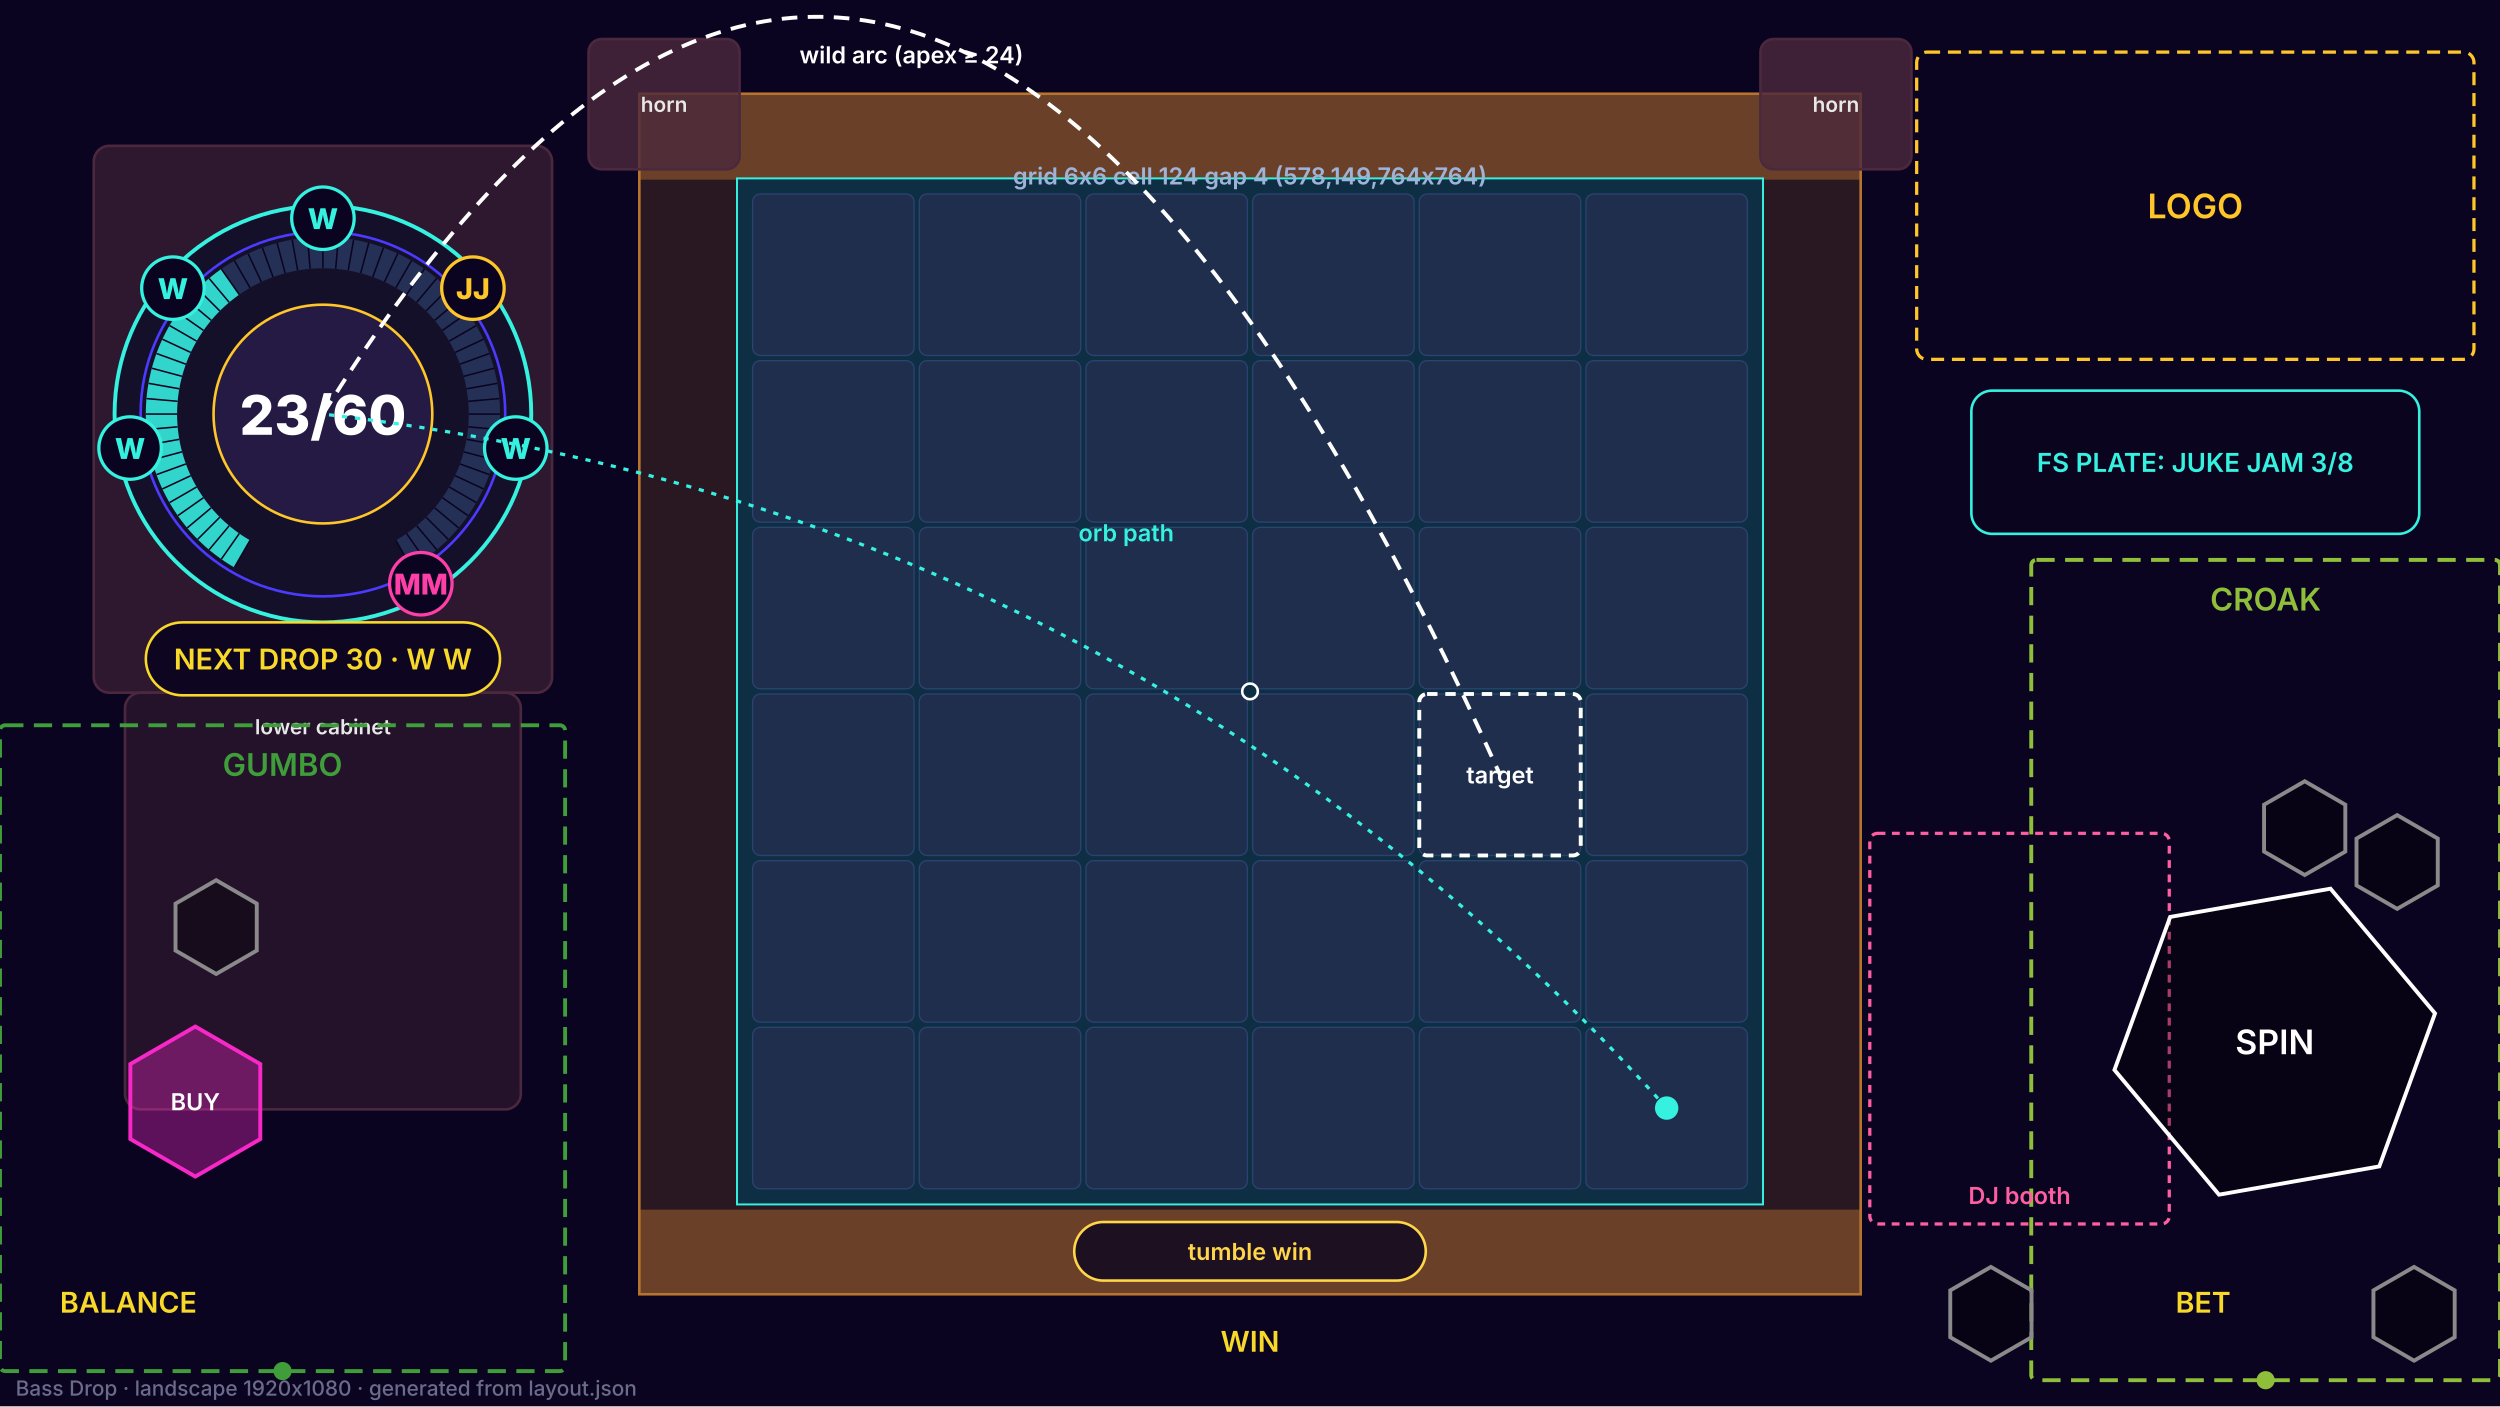
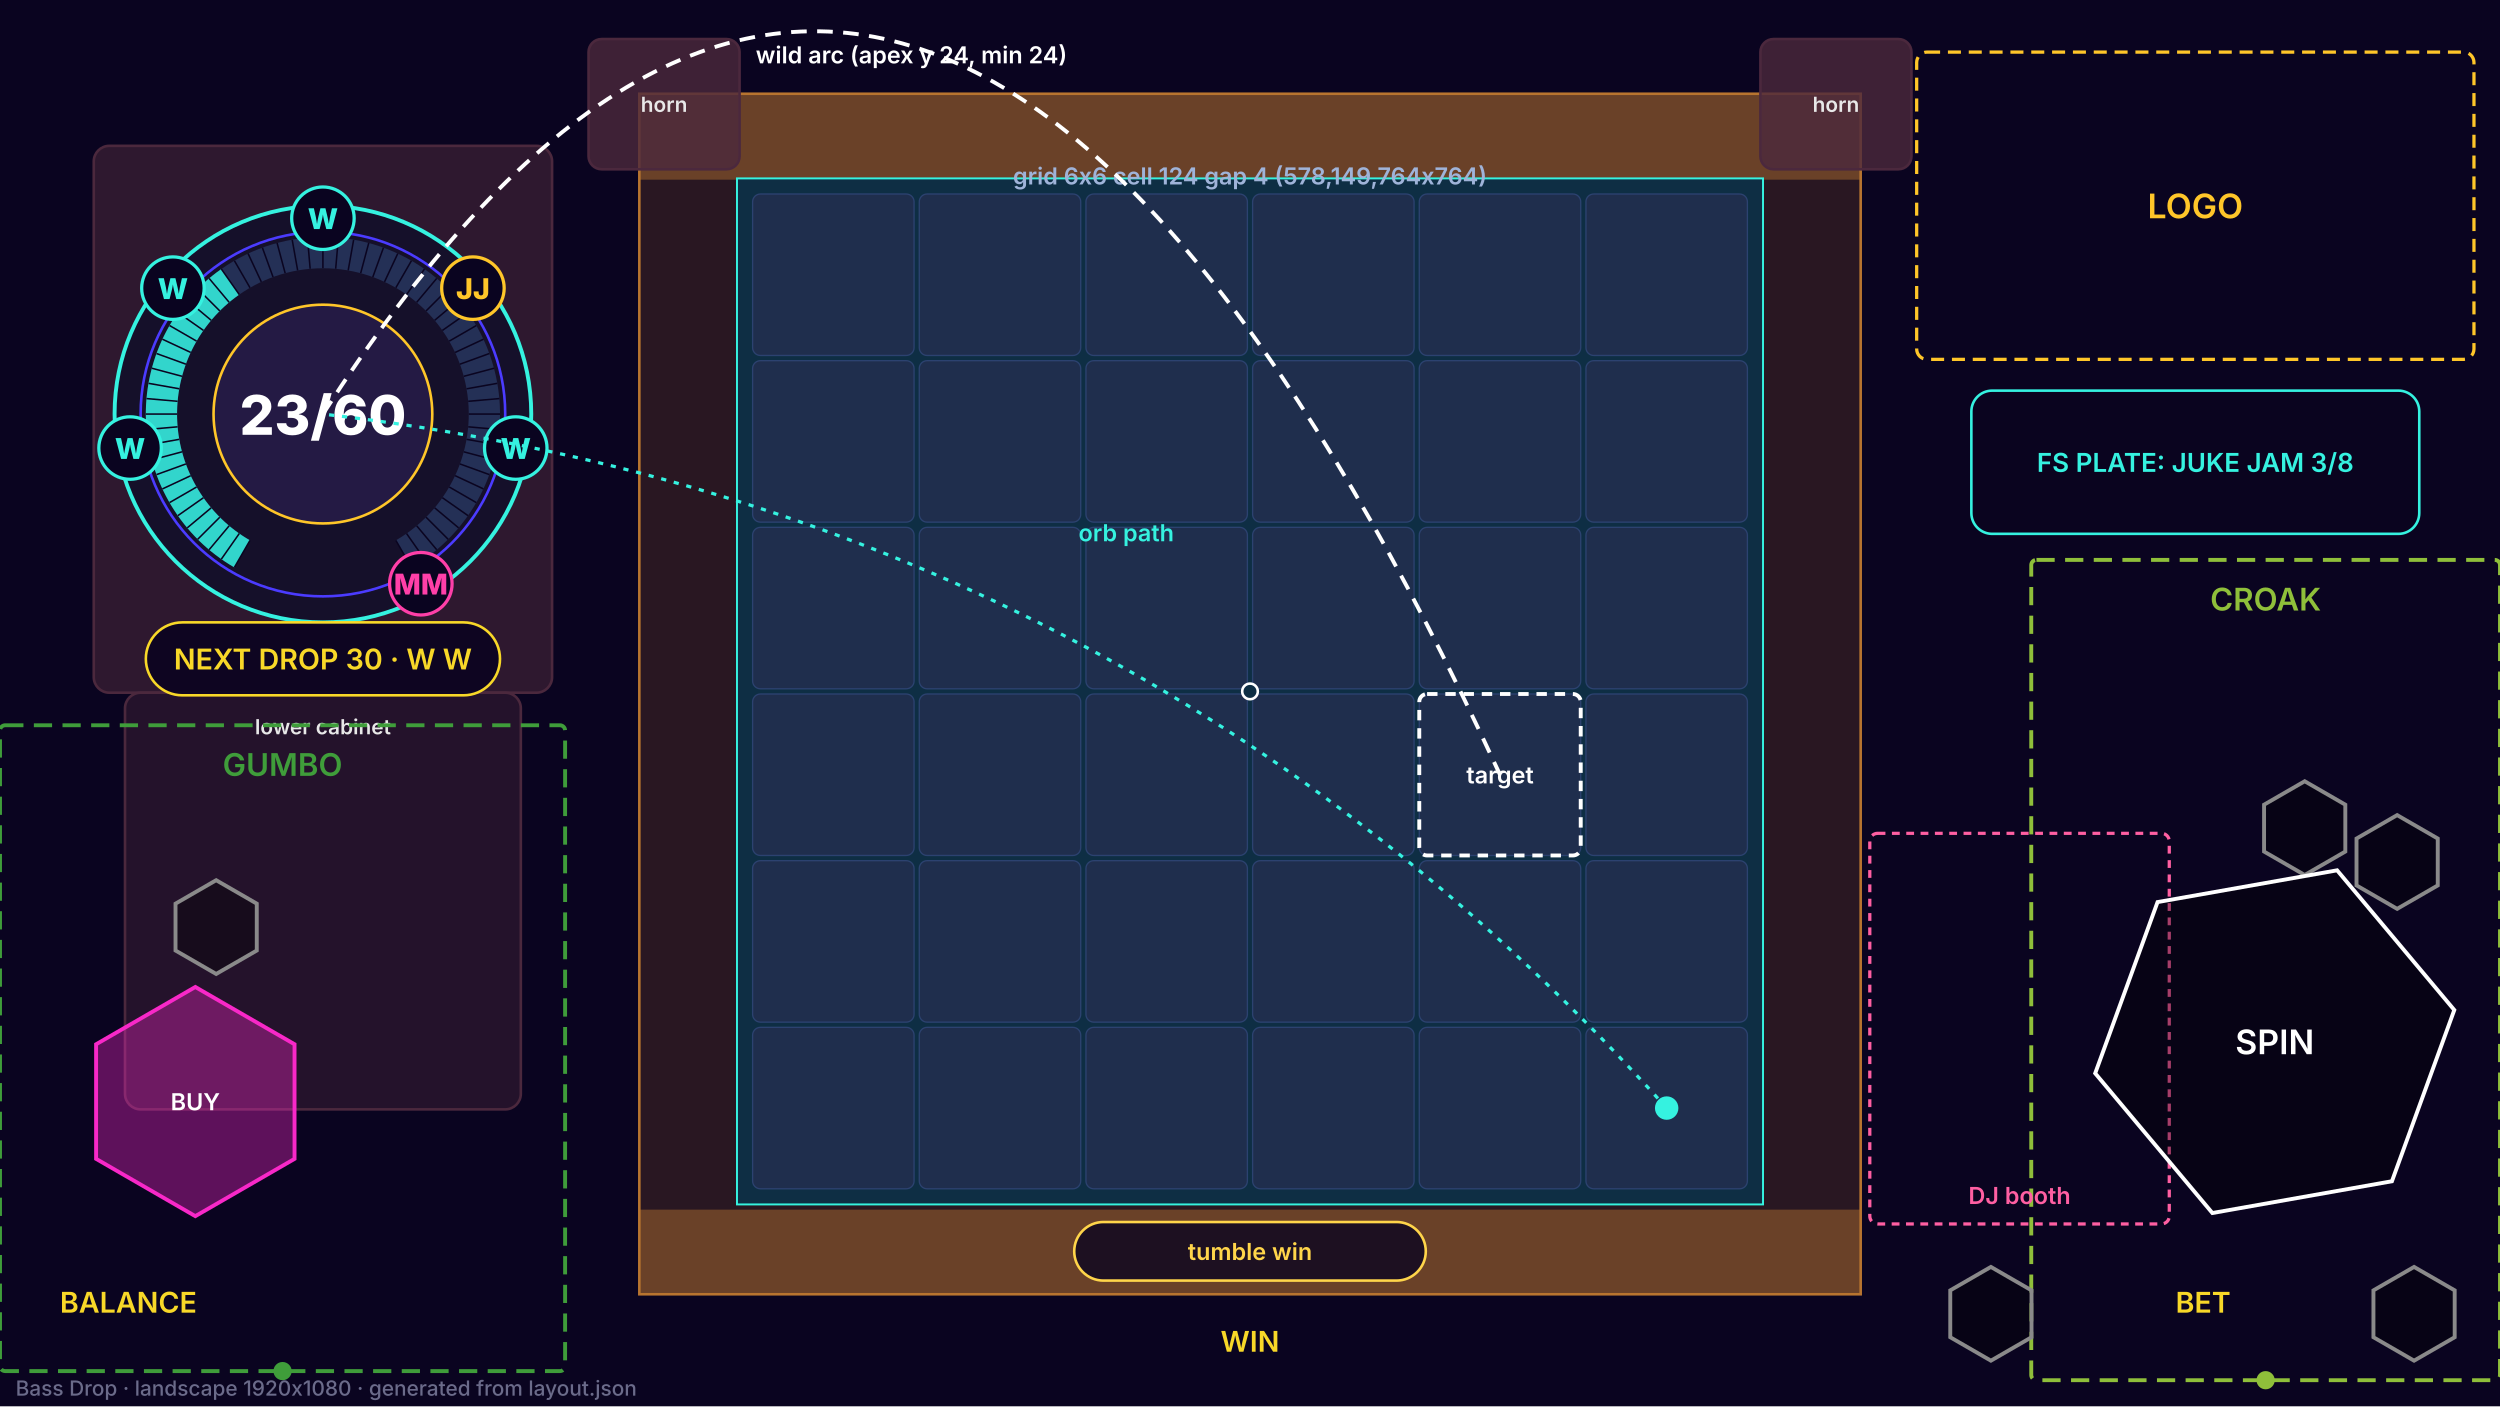
<svg xmlns="http://www.w3.org/2000/svg" viewBox="0 0 1920 1080" width="1920" height="1080">
  <rect width="1920" height="1080" fill="#0a0420" />
  <rect x="491" y="72" width="938" height="922" rx="0" fill="#b8742f" fill-opacity="0.18" stroke="#b8742f" stroke-width="2" />
  <rect x="491" y="72" width="938" height="66" rx="0" fill="#b8742f" fill-opacity="0.45" stroke="#b8742f" stroke-width="0" />
  <rect x="491" y="929" width="938" height="65" rx="0" fill="#b8742f" fill-opacity="0.45" stroke="#b8742f" stroke-width="0" />
  <rect x="566" y="137" width="788" height="788" rx="0" fill="#0c3149" fill-opacity="0.9" stroke="#35f2e0" stroke-width="1.5" />
  <rect x="578" y="149" width="124" height="124" rx="6.0" fill="#1f2e4d" fill-opacity="1" stroke="#2c4270" stroke-width="1" />
  <rect x="578" y="277" width="124" height="124" rx="6.0" fill="#1f2e4d" fill-opacity="1" stroke="#2c4270" stroke-width="1" />
  <rect x="578" y="405" width="124" height="124" rx="6.0" fill="#1f2e4d" fill-opacity="1" stroke="#2c4270" stroke-width="1" />
  <rect x="578" y="533" width="124" height="124" rx="6.0" fill="#1f2e4d" fill-opacity="1" stroke="#2c4270" stroke-width="1" />
  <rect x="578" y="661" width="124" height="124" rx="6.0" fill="#1f2e4d" fill-opacity="1" stroke="#2c4270" stroke-width="1" />
  <rect x="578" y="789" width="124" height="124" rx="6.0" fill="#1f2e4d" fill-opacity="1" stroke="#2c4270" stroke-width="1" />
  <rect x="706" y="149" width="124" height="124" rx="6.0" fill="#1f2e4d" fill-opacity="1" stroke="#2c4270" stroke-width="1" />
  <rect x="706" y="277" width="124" height="124" rx="6.0" fill="#1f2e4d" fill-opacity="1" stroke="#2c4270" stroke-width="1" />
  <rect x="706" y="405" width="124" height="124" rx="6.0" fill="#1f2e4d" fill-opacity="1" stroke="#2c4270" stroke-width="1" />
  <rect x="706" y="533" width="124" height="124" rx="6.0" fill="#1f2e4d" fill-opacity="1" stroke="#2c4270" stroke-width="1" />
  <rect x="706" y="661" width="124" height="124" rx="6.0" fill="#1f2e4d" fill-opacity="1" stroke="#2c4270" stroke-width="1" />
  <rect x="706" y="789" width="124" height="124" rx="6.0" fill="#1f2e4d" fill-opacity="1" stroke="#2c4270" stroke-width="1" />
  <rect x="834" y="149" width="124" height="124" rx="6.0" fill="#1f2e4d" fill-opacity="1" stroke="#2c4270" stroke-width="1" />
  <rect x="834" y="277" width="124" height="124" rx="6.0" fill="#1f2e4d" fill-opacity="1" stroke="#2c4270" stroke-width="1" />
  <rect x="834" y="405" width="124" height="124" rx="6.0" fill="#1f2e4d" fill-opacity="1" stroke="#2c4270" stroke-width="1" />
  <rect x="834" y="533" width="124" height="124" rx="6.0" fill="#1f2e4d" fill-opacity="1" stroke="#2c4270" stroke-width="1" />
  <rect x="834" y="661" width="124" height="124" rx="6.0" fill="#1f2e4d" fill-opacity="1" stroke="#2c4270" stroke-width="1" />
  <rect x="834" y="789" width="124" height="124" rx="6.0" fill="#1f2e4d" fill-opacity="1" stroke="#2c4270" stroke-width="1" />
  <rect x="962" y="149" width="124" height="124" rx="6.0" fill="#1f2e4d" fill-opacity="1" stroke="#2c4270" stroke-width="1" />
  <rect x="962" y="277" width="124" height="124" rx="6.0" fill="#1f2e4d" fill-opacity="1" stroke="#2c4270" stroke-width="1" />
  <rect x="962" y="405" width="124" height="124" rx="6.0" fill="#1f2e4d" fill-opacity="1" stroke="#2c4270" stroke-width="1" />
  <rect x="962" y="533" width="124" height="124" rx="6.0" fill="#1f2e4d" fill-opacity="1" stroke="#2c4270" stroke-width="1" />
  <rect x="962" y="661" width="124" height="124" rx="6.0" fill="#1f2e4d" fill-opacity="1" stroke="#2c4270" stroke-width="1" />
  <rect x="962" y="789" width="124" height="124" rx="6.0" fill="#1f2e4d" fill-opacity="1" stroke="#2c4270" stroke-width="1" />
  <rect x="1090" y="149" width="124" height="124" rx="6.0" fill="#1f2e4d" fill-opacity="1" stroke="#2c4270" stroke-width="1" />
  <rect x="1090" y="277" width="124" height="124" rx="6.0" fill="#1f2e4d" fill-opacity="1" stroke="#2c4270" stroke-width="1" />
  <rect x="1090" y="405" width="124" height="124" rx="6.0" fill="#1f2e4d" fill-opacity="1" stroke="#2c4270" stroke-width="1" />
  <rect x="1090" y="533" width="124" height="124" rx="6.0" fill="#1f2e4d" fill-opacity="1" stroke="#2c4270" stroke-width="1" />
  <rect x="1090" y="661" width="124" height="124" rx="6.0" fill="#1f2e4d" fill-opacity="1" stroke="#2c4270" stroke-width="1" />
  <rect x="1090" y="789" width="124" height="124" rx="6.0" fill="#1f2e4d" fill-opacity="1" stroke="#2c4270" stroke-width="1" />
  <rect x="1218" y="149" width="124" height="124" rx="6.0" fill="#1f2e4d" fill-opacity="1" stroke="#2c4270" stroke-width="1" />
  <rect x="1218" y="277" width="124" height="124" rx="6.0" fill="#1f2e4d" fill-opacity="1" stroke="#2c4270" stroke-width="1" />
  <rect x="1218" y="405" width="124" height="124" rx="6.0" fill="#1f2e4d" fill-opacity="1" stroke="#2c4270" stroke-width="1" />
  <rect x="1218" y="533" width="124" height="124" rx="6.0" fill="#1f2e4d" fill-opacity="1" stroke="#2c4270" stroke-width="1" />
  <rect x="1218" y="661" width="124" height="124" rx="6.0" fill="#1f2e4d" fill-opacity="1" stroke="#2c4270" stroke-width="1" />
  <rect x="1218" y="789" width="124" height="124" rx="6.0" fill="#1f2e4d" fill-opacity="1" stroke="#2c4270" stroke-width="1" />
  <text x="960.0" y="135.0" font-family="Inter,Arial,sans-serif" font-size="18" font-weight="600" fill="#9fb3d9" text-anchor="middle" dominant-baseline="middle">grid 6x6  cell 124 gap 4  (578,149,764x764)</text>
  <rect x="1090" y="533" width="124" height="124" rx="6.0" fill="none" fill-opacity="1.0" stroke="#ffffff" stroke-width="3.0" stroke-dasharray="8.0,6.0" />
  <text x="1152.0" y="595.0" font-family="Inter,Arial,sans-serif" font-size="18" font-weight="600" fill="#ffffff" text-anchor="middle" dominant-baseline="middle">target</text>
  <rect x="452" y="30" width="116" height="100" rx="10" fill="#4b283d" fill-opacity="0.8" stroke="#4b283d" stroke-width="2" />
  <text x="510.0" y="80.0" font-family="Inter,Arial,sans-serif" font-size="16" font-weight="600" fill="#e8e8e8" text-anchor="middle" dominant-baseline="middle">horn</text>
  <rect x="1352" y="30" width="116" height="100" rx="10" fill="#4b283d" fill-opacity="0.8" stroke="#4b283d" stroke-width="2" />
  <text x="1410.0" y="80.0" font-family="Inter,Arial,sans-serif" font-size="16" font-weight="600" fill="#e8e8e8" text-anchor="middle" dominant-baseline="middle">horn</text>
  <rect x="1472" y="40" width="428" height="236" rx="8" fill="none" fill-opacity="1.0" stroke="#ffc629" stroke-width="2.5" stroke-dasharray="10,6" />
  <text x="1686.0" y="158.0" font-family="Inter,Arial,sans-serif" font-size="26" font-weight="600" fill="#ffc629" text-anchor="middle" dominant-baseline="middle">LOGO</text>
  <rect x="72" y="112" width="352" height="420" rx="12" fill="#4b283d" fill-opacity="0.55" stroke="#4b283d" stroke-width="2" />
  <rect x="96" y="532" width="304" height="320" rx="12" fill="#4b283d" fill-opacity="0.4" stroke="#4b283d" stroke-width="2" />
  <text x="248.0" y="558" font-family="Inter,Arial,sans-serif" font-size="16" font-weight="600" fill="#e8e8e8" text-anchor="middle" dominant-baseline="middle">lower cabinet</text>
  <rect x="0" y="557" width="434" height="496" rx="4" fill="none" fill-opacity="1.0" stroke="#3f9d3a" stroke-width="3" stroke-dasharray="14,8" />
  <text x="217.0" y="587" font-family="Inter,Arial,sans-serif" font-size="24" font-weight="600" fill="#3f9d3a" text-anchor="middle" dominant-baseline="middle">GUMBO</text>
  <circle cx="217" cy="1053" r="7" fill="#3f9d3a" />
  <rect x="1560" y="430" width="360" height="630" rx="4" fill="none" fill-opacity="1.0" stroke="#8fbf3a" stroke-width="3" stroke-dasharray="14,8" />
  <text x="1740.0" y="460" font-family="Inter,Arial,sans-serif" font-size="24" font-weight="600" fill="#8fbf3a" text-anchor="middle" dominant-baseline="middle">CROAK</text>
  <circle cx="1740" cy="1060" r="7" fill="#8fbf3a" />
  <rect x="1436" y="640" width="230" height="300" rx="6" fill="none" fill-opacity="1.0" stroke="#ff5fa2" stroke-width="2.5" stroke-dasharray="6,5" />
  <text x="1551.0" y="918" font-family="Inter,Arial,sans-serif" font-size="18" font-weight="600" fill="#ff5fa2" text-anchor="middle" dominant-baseline="middle">DJ booth</text>
  <circle cx="248" cy="318" r="160.0" fill="#15102a" stroke="#35f2e0" stroke-width="3.0" />
  <circle cx="248" cy="318" r="140.0" fill="none" stroke="#4b3bff" stroke-width="2.0" />
  <path d="M186.0,425.4 A124.0,124.0 0 1 1 310.0,425.4" fill="none" stroke="#243056" stroke-width="24.0" />
  <path d="M186.0,425.4 A124.0,124.0 0 0 1 176.9,216.4" fill="none" stroke="#35f2e0" stroke-opacity="0.85" stroke-width="24.0" />
  <line x1="192.0" y1="415.0" x2="180.0" y2="435.8" stroke="#0a0420" stroke-width="1.2" />
  <line x1="183.8" y1="409.7" x2="170.0" y2="429.4" stroke="#0a0420" stroke-width="1.2" />
  <line x1="176.0" y1="403.8" x2="160.6" y2="422.2" stroke="#0a0420" stroke-width="1.2" />
  <line x1="168.8" y1="397.2" x2="151.8" y2="414.2" stroke="#0a0420" stroke-width="1.2" />
  <line x1="162.2" y1="390.0" x2="143.8" y2="405.4" stroke="#0a0420" stroke-width="1.2" />
  <line x1="156.3" y1="382.2" x2="136.6" y2="396.0" stroke="#0a0420" stroke-width="1.2" />
  <line x1="151.0" y1="374.0" x2="130.2" y2="386.0" stroke="#0a0420" stroke-width="1.2" />
  <line x1="146.5" y1="365.3" x2="124.7" y2="375.5" stroke="#0a0420" stroke-width="1.2" />
  <line x1="142.8" y1="356.3" x2="120.2" y2="364.5" stroke="#0a0420" stroke-width="1.2" />
  <line x1="139.8" y1="347.0" x2="116.6" y2="353.2" stroke="#0a0420" stroke-width="1.2" />
  <line x1="137.7" y1="337.4" x2="114.1" y2="341.6" stroke="#0a0420" stroke-width="1.2" />
  <line x1="136.4" y1="327.8" x2="112.5" y2="329.9" stroke="#0a0420" stroke-width="1.2" />
  <line x1="136.0" y1="318.0" x2="112.0" y2="318.0" stroke="#0a0420" stroke-width="1.2" />
  <line x1="136.4" y1="308.2" x2="112.5" y2="306.1" stroke="#0a0420" stroke-width="1.2" />
  <line x1="137.7" y1="298.6" x2="114.1" y2="294.4" stroke="#0a0420" stroke-width="1.2" />
  <line x1="139.8" y1="289.0" x2="116.6" y2="282.8" stroke="#0a0420" stroke-width="1.2" />
  <line x1="142.8" y1="279.7" x2="120.2" y2="271.5" stroke="#0a0420" stroke-width="1.2" />
  <line x1="146.5" y1="270.7" x2="124.7" y2="260.5" stroke="#0a0420" stroke-width="1.2" />
  <line x1="151.0" y1="262.0" x2="130.2" y2="250.0" stroke="#0a0420" stroke-width="1.2" />
  <line x1="156.3" y1="253.8" x2="136.6" y2="240.0" stroke="#0a0420" stroke-width="1.2" />
  <line x1="162.2" y1="246.0" x2="143.8" y2="230.6" stroke="#0a0420" stroke-width="1.2" />
  <line x1="168.8" y1="238.8" x2="151.8" y2="221.8" stroke="#0a0420" stroke-width="1.2" />
  <line x1="176.0" y1="232.2" x2="160.6" y2="213.8" stroke="#0a0420" stroke-width="1.2" />
  <line x1="183.8" y1="226.3" x2="170.0" y2="206.6" stroke="#0a0420" stroke-width="1.2" />
  <line x1="192.0" y1="221.0" x2="180.0" y2="200.2" stroke="#0a0420" stroke-width="1.2" />
  <line x1="200.7" y1="216.5" x2="190.5" y2="194.7" stroke="#0a0420" stroke-width="1.2" />
  <line x1="209.7" y1="212.8" x2="201.5" y2="190.2" stroke="#0a0420" stroke-width="1.2" />
  <line x1="219.0" y1="209.8" x2="212.8" y2="186.6" stroke="#0a0420" stroke-width="1.2" />
  <line x1="228.6" y1="207.7" x2="224.4" y2="184.1" stroke="#0a0420" stroke-width="1.2" />
  <line x1="238.2" y1="206.4" x2="236.1" y2="182.5" stroke="#0a0420" stroke-width="1.2" />
  <line x1="248.0" y1="206.0" x2="248.0" y2="182.0" stroke="#0a0420" stroke-width="1.2" />
  <line x1="257.8" y1="206.4" x2="259.9" y2="182.5" stroke="#0a0420" stroke-width="1.2" />
  <line x1="267.4" y1="207.7" x2="271.6" y2="184.1" stroke="#0a0420" stroke-width="1.2" />
  <line x1="277.0" y1="209.8" x2="283.2" y2="186.6" stroke="#0a0420" stroke-width="1.2" />
  <line x1="286.3" y1="212.8" x2="294.5" y2="190.2" stroke="#0a0420" stroke-width="1.2" />
  <line x1="295.3" y1="216.5" x2="305.5" y2="194.7" stroke="#0a0420" stroke-width="1.2" />
  <line x1="304.0" y1="221.0" x2="316.0" y2="200.2" stroke="#0a0420" stroke-width="1.2" />
  <line x1="312.2" y1="226.3" x2="326.0" y2="206.6" stroke="#0a0420" stroke-width="1.2" />
  <line x1="320.0" y1="232.2" x2="335.4" y2="213.8" stroke="#0a0420" stroke-width="1.2" />
  <line x1="327.2" y1="238.8" x2="344.2" y2="221.8" stroke="#0a0420" stroke-width="1.2" />
  <line x1="333.8" y1="246.0" x2="352.2" y2="230.6" stroke="#0a0420" stroke-width="1.2" />
  <line x1="339.7" y1="253.8" x2="359.4" y2="240.0" stroke="#0a0420" stroke-width="1.2" />
  <line x1="345.0" y1="262.0" x2="365.8" y2="250.0" stroke="#0a0420" stroke-width="1.2" />
  <line x1="349.5" y1="270.7" x2="371.3" y2="260.5" stroke="#0a0420" stroke-width="1.2" />
  <line x1="353.2" y1="279.7" x2="375.8" y2="271.5" stroke="#0a0420" stroke-width="1.2" />
  <line x1="356.2" y1="289.0" x2="379.4" y2="282.8" stroke="#0a0420" stroke-width="1.2" />
  <line x1="358.3" y1="298.6" x2="381.9" y2="294.4" stroke="#0a0420" stroke-width="1.2" />
  <line x1="359.6" y1="308.2" x2="383.5" y2="306.1" stroke="#0a0420" stroke-width="1.2" />
  <line x1="360.0" y1="318.0" x2="384.0" y2="318.0" stroke="#0a0420" stroke-width="1.2" />
  <line x1="359.6" y1="327.8" x2="383.5" y2="329.9" stroke="#0a0420" stroke-width="1.2" />
  <line x1="358.3" y1="337.4" x2="381.9" y2="341.6" stroke="#0a0420" stroke-width="1.2" />
  <line x1="356.2" y1="347.0" x2="379.4" y2="353.2" stroke="#0a0420" stroke-width="1.2" />
  <line x1="353.2" y1="356.3" x2="375.8" y2="364.5" stroke="#0a0420" stroke-width="1.2" />
  <line x1="349.5" y1="365.3" x2="371.3" y2="375.5" stroke="#0a0420" stroke-width="1.2" />
  <line x1="345.0" y1="374.0" x2="365.8" y2="386.0" stroke="#0a0420" stroke-width="1.2" />
  <line x1="339.7" y1="382.2" x2="359.4" y2="396.0" stroke="#0a0420" stroke-width="1.2" />
  <line x1="333.8" y1="390.0" x2="352.2" y2="405.4" stroke="#0a0420" stroke-width="1.2" />
  <line x1="327.2" y1="397.2" x2="344.2" y2="414.2" stroke="#0a0420" stroke-width="1.2" />
  <line x1="320.0" y1="403.8" x2="335.4" y2="422.2" stroke="#0a0420" stroke-width="1.2" />
  <line x1="312.2" y1="409.7" x2="326.0" y2="429.4" stroke="#0a0420" stroke-width="1.2" />
  <line x1="304.0" y1="415.0" x2="316.0" y2="435.8" stroke="#0a0420" stroke-width="1.2" />
  <circle cx="248" cy="318" r="84.0" fill="#241a44" stroke="#ffc629" stroke-width="2.0" />
  <text x="248" y="318" font-family="Inter,Arial,sans-serif" font-size="42" font-weight="800" fill="#ffffff" text-anchor="middle" dominant-baseline="middle">23/60</text>
  <circle cx="99.9" cy="344.1" r="24.0" fill="#0a0420" stroke="#35f2e0" stroke-width="2.5" />
  <text x="99.885" y="344.117" font-family="Inter,Arial,sans-serif" font-size="22" font-weight="800" fill="#35f2e0" text-anchor="middle" dominant-baseline="middle">W</text>
  <circle cx="132.8" cy="221.3" r="24.0" fill="#0a0420" stroke="#35f2e0" stroke-width="2.5" />
  <text x="132.787" y="221.325" font-family="Inter,Arial,sans-serif" font-size="22" font-weight="800" fill="#35f2e0" text-anchor="middle" dominant-baseline="middle">W</text>
  <circle cx="248.0" cy="167.6" r="24.0" fill="#0a0420" stroke="#35f2e0" stroke-width="2.5" />
  <text x="248.0" y="167.6" font-family="Inter,Arial,sans-serif" font-size="22" font-weight="800" fill="#35f2e0" text-anchor="middle" dominant-baseline="middle">W</text>
  <circle cx="363.2" cy="221.3" r="24.0" fill="#0a0420" stroke="#ffc629" stroke-width="2.5" />
  <text x="363.213" y="221.325" font-family="Inter,Arial,sans-serif" font-size="22" font-weight="800" fill="#ffc629" text-anchor="middle" dominant-baseline="middle">JJ</text>
  <circle cx="396.1" cy="344.1" r="24.0" fill="#0a0420" stroke="#35f2e0" stroke-width="2.5" />
  <text x="396.115" y="344.117" font-family="Inter,Arial,sans-serif" font-size="22" font-weight="800" fill="#35f2e0" text-anchor="middle" dominant-baseline="middle">W</text>
  <circle cx="323.2" cy="448.3" r="24.0" fill="#0a0420" stroke="#ff3fa8" stroke-width="2.5" />
  <text x="323.2" y="448.25" font-family="Inter,Arial,sans-serif" font-size="22" font-weight="800" fill="#ff3fa8" text-anchor="middle" dominant-baseline="middle">MM</text>
  <rect x="112" y="478" width="272" height="56" rx="28.0" fill="#0a0420" fill-opacity="0.9" stroke="#f8d828" stroke-width="2" />
  <text x="248.0" y="506.0" font-family="Inter,Arial,sans-serif" font-size="22" font-weight="600" fill="#f8d828" text-anchor="middle" dominant-baseline="middle">NEXT DROP 30 · W W</text>
  <rect x="1514" y="300" width="344" height="110" rx="16" fill="#0a0420" fill-opacity="0.8" stroke="#35f2e0" stroke-width="2" />
  <text x="1686.0" y="355.0" font-family="Inter,Arial,sans-serif" font-size="20" font-weight="600" fill="#35f2e0" text-anchor="middle" dominant-baseline="middle">FS PLATE: JUKE JAM 3/8</text>
-   <path d="M248,318 Q700.0,-408.5 1152.0,595.0" fill="none" stroke="#ffffff" stroke-width="3.0" stroke-dasharray="12.0,8.0" />
-   <text x="700.0" y="42.0" font-family="Inter,Arial,sans-serif" font-size="18" font-weight="600" fill="#ffffff" text-anchor="middle" dominant-baseline="middle">wild arc (apex ≥ 24)</text>
+   <path d="M248,318 Q700.0,-385.7 1152.0,595.0" fill="none" stroke="#ffffff" stroke-width="3.0" stroke-dasharray="12.0,8.0" />
+   <text x="700.0" y="42.0" font-family="Inter,Arial,sans-serif" font-size="18" font-weight="600" fill="#ffffff" text-anchor="middle" dominant-baseline="middle">wild arc (apex y 24, min 24)</text>
  <path d="M1280.0,851.0 Q865.0,389.0 248,318" fill="none" stroke="#35f2e0" stroke-width="2.5" stroke-dasharray="4.0,6.0" />
  <circle cx="1280.0" cy="851.0" r="9.0" fill="#35f2e0" />
  <text x="864.955" y="409.031" font-family="Inter,Arial,sans-serif" font-size="18" font-weight="600" fill="#35f2e0" text-anchor="middle" dominant-baseline="middle">orb path</text>
  <rect x="825.0" y="938.5" width="270.0" height="45.0" rx="22.5" fill="#0a0420" fill-opacity="0.8" stroke="#ffd54a" stroke-width="2" />
  <text x="960" y="961" font-family="Inter,Arial,sans-serif" font-size="18" font-weight="600" fill="#ffd54a" text-anchor="middle" dominant-baseline="middle">tumble win</text>
  <polygon points="1801.2,654.0 1770.0,672.0 1738.8,654.0 1738.8,618.0 1770.0,600.0 1801.2,618.0" fill="#000000" fill-opacity="0.35" stroke="#8a8a8a" stroke-width="3" />
  <polygon points="1872.2,680.0 1841.0,698.0 1809.8,680.0 1809.8,644.0 1841.0,626.0 1872.2,644.0" fill="#000000" fill-opacity="0.35" stroke="#8a8a8a" stroke-width="3" />
  <polygon points="197.2,730.0 166.0,748.0 134.8,730.0 134.8,694.0 166.0,676.0 197.2,694.0" fill="#000000" fill-opacity="0.35" stroke="#8a8a8a" stroke-width="3" />
  <polygon points="1560.2,1027.0 1529.0,1045.0 1497.8,1027.0 1497.8,991.0 1529.0,973.0 1560.2,991.0" fill="#000000" fill-opacity="0.35" stroke="#8a8a8a" stroke-width="3" />
  <polygon points="1885.2,1027.0 1854.0,1045.0 1822.8,1027.0 1822.8,991.0 1854.0,973.0 1885.2,991.0" fill="#000000" fill-opacity="0.35" stroke="#8a8a8a" stroke-width="3" />
-   <polygon points="199.9,874.8 150.0,903.6 100.1,874.8 100.1,817.2 150.0,788.4 199.9,817.2" fill="#f828c8" fill-opacity="0.35" stroke="#f828c8" stroke-width="3" />
+   <polygon points="226.2,890.0 150.0,934.0 73.8,890.0 73.8,802.0 150.0,758.0 226.2,802.0" fill="#f828c8" fill-opacity="0.35" stroke="#f828c8" stroke-width="3" />
  <text x="150" y="846" font-family="Inter,Arial,sans-serif" font-size="18" font-weight="600" fill="#ffffff" text-anchor="middle" dominant-baseline="middle">BUY</text>
-   <polygon points="1827.3,895.8 1704.2,917.5 1623.9,821.7 1666.7,704.2 1789.8,682.5 1870.1,778.3" fill="#000000" fill-opacity="0.35" stroke="#ffffff" stroke-width="3" />
+   <polygon points="1837.0,907.2 1699.1,931.6 1609.1,824.3 1657.0,692.8 1794.9,668.4 1884.9,775.7" fill="#000000" fill-opacity="0.35" stroke="#ffffff" stroke-width="3" />
  <text x="1747" y="800" font-family="Inter,Arial,sans-serif" font-size="26" font-weight="600" fill="#ffffff" text-anchor="middle" dominant-baseline="middle">SPIN</text>
  <text x="46" y="1000" font-family="Inter,Arial,sans-serif" font-size="22" font-weight="600" fill="#f8d828" text-anchor="start" dominant-baseline="middle">BALANCE</text>
  <text x="1692" y="1000" font-family="Inter,Arial,sans-serif" font-size="22" font-weight="600" fill="#f8d828" text-anchor="middle" dominant-baseline="middle">BET</text>
  <text x="960" y="1030" font-family="Inter,Arial,sans-serif" font-size="22" font-weight="600" fill="#f8d828" text-anchor="middle" dominant-baseline="middle">WIN</text>
  <circle cx="960" cy="531" r="6" fill="none" stroke="#ffffff" stroke-width="2" />
  <text x="12" y="1066" font-family="Inter,Arial,sans-serif" font-size="16" font-weight="500" fill="#6b6b8a" text-anchor="start" dominant-baseline="middle">Bass Drop · landscape 1920x1080 · generated from layout.json</text>
</svg>
